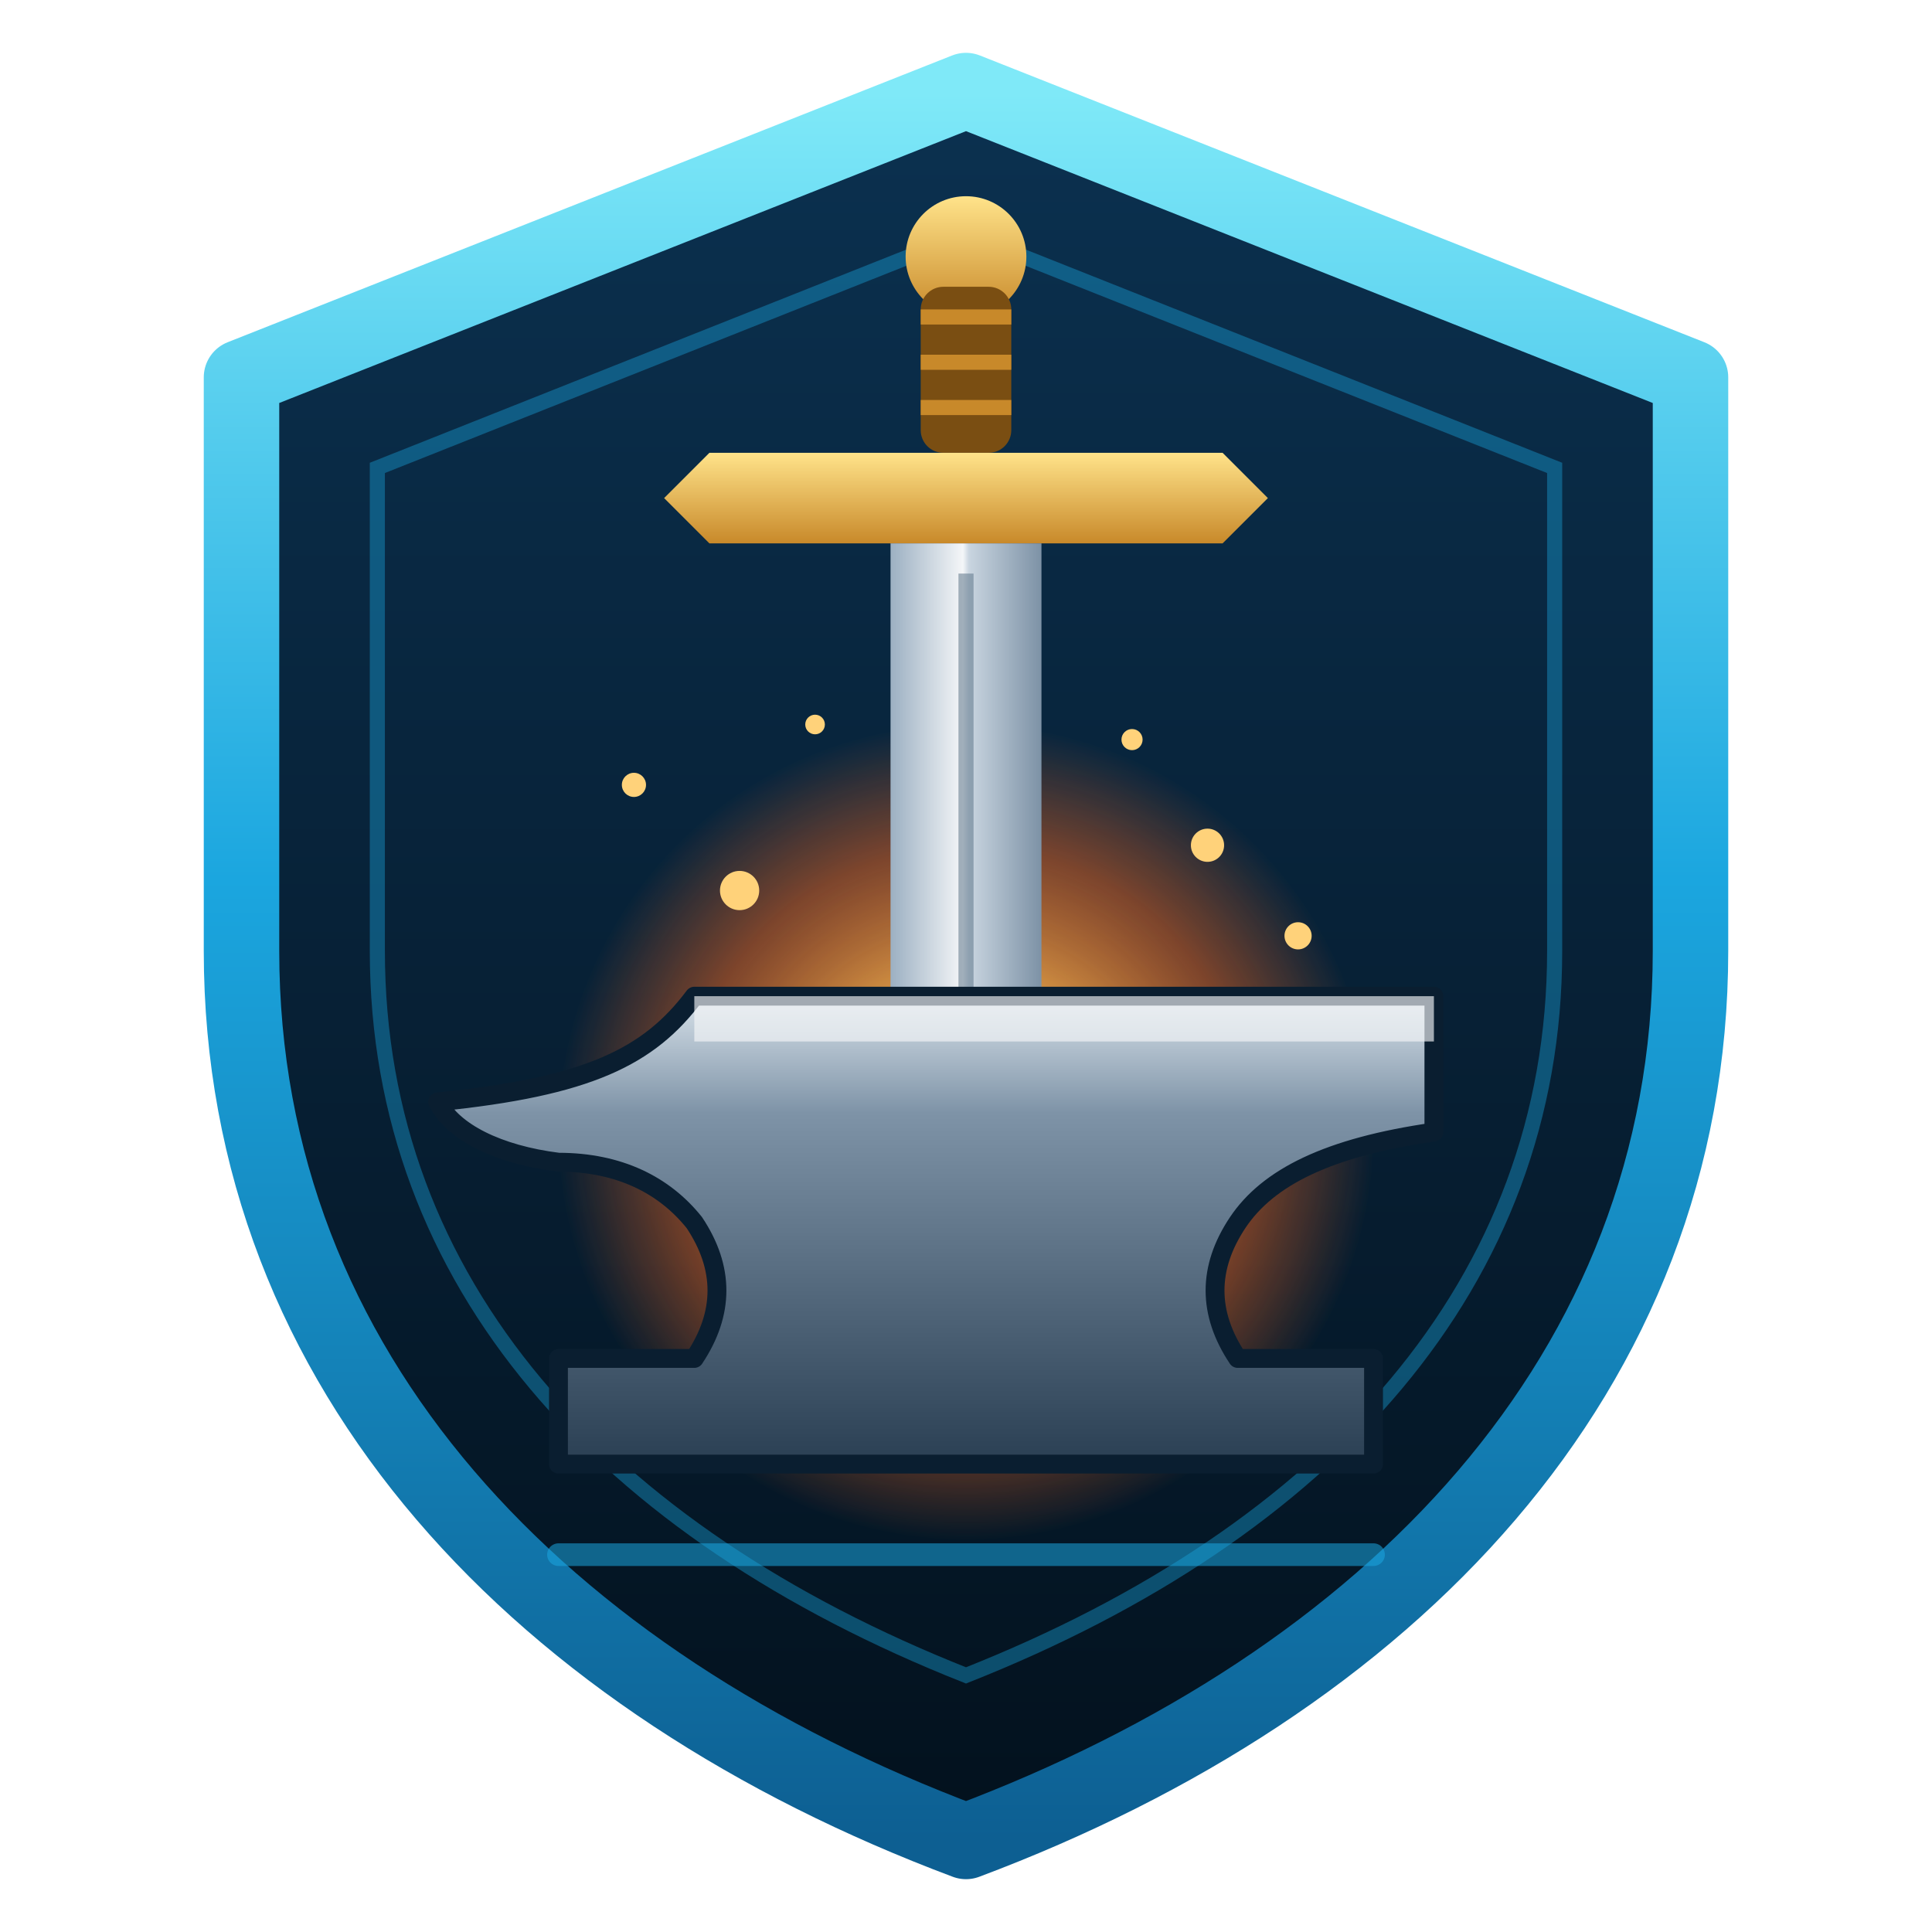
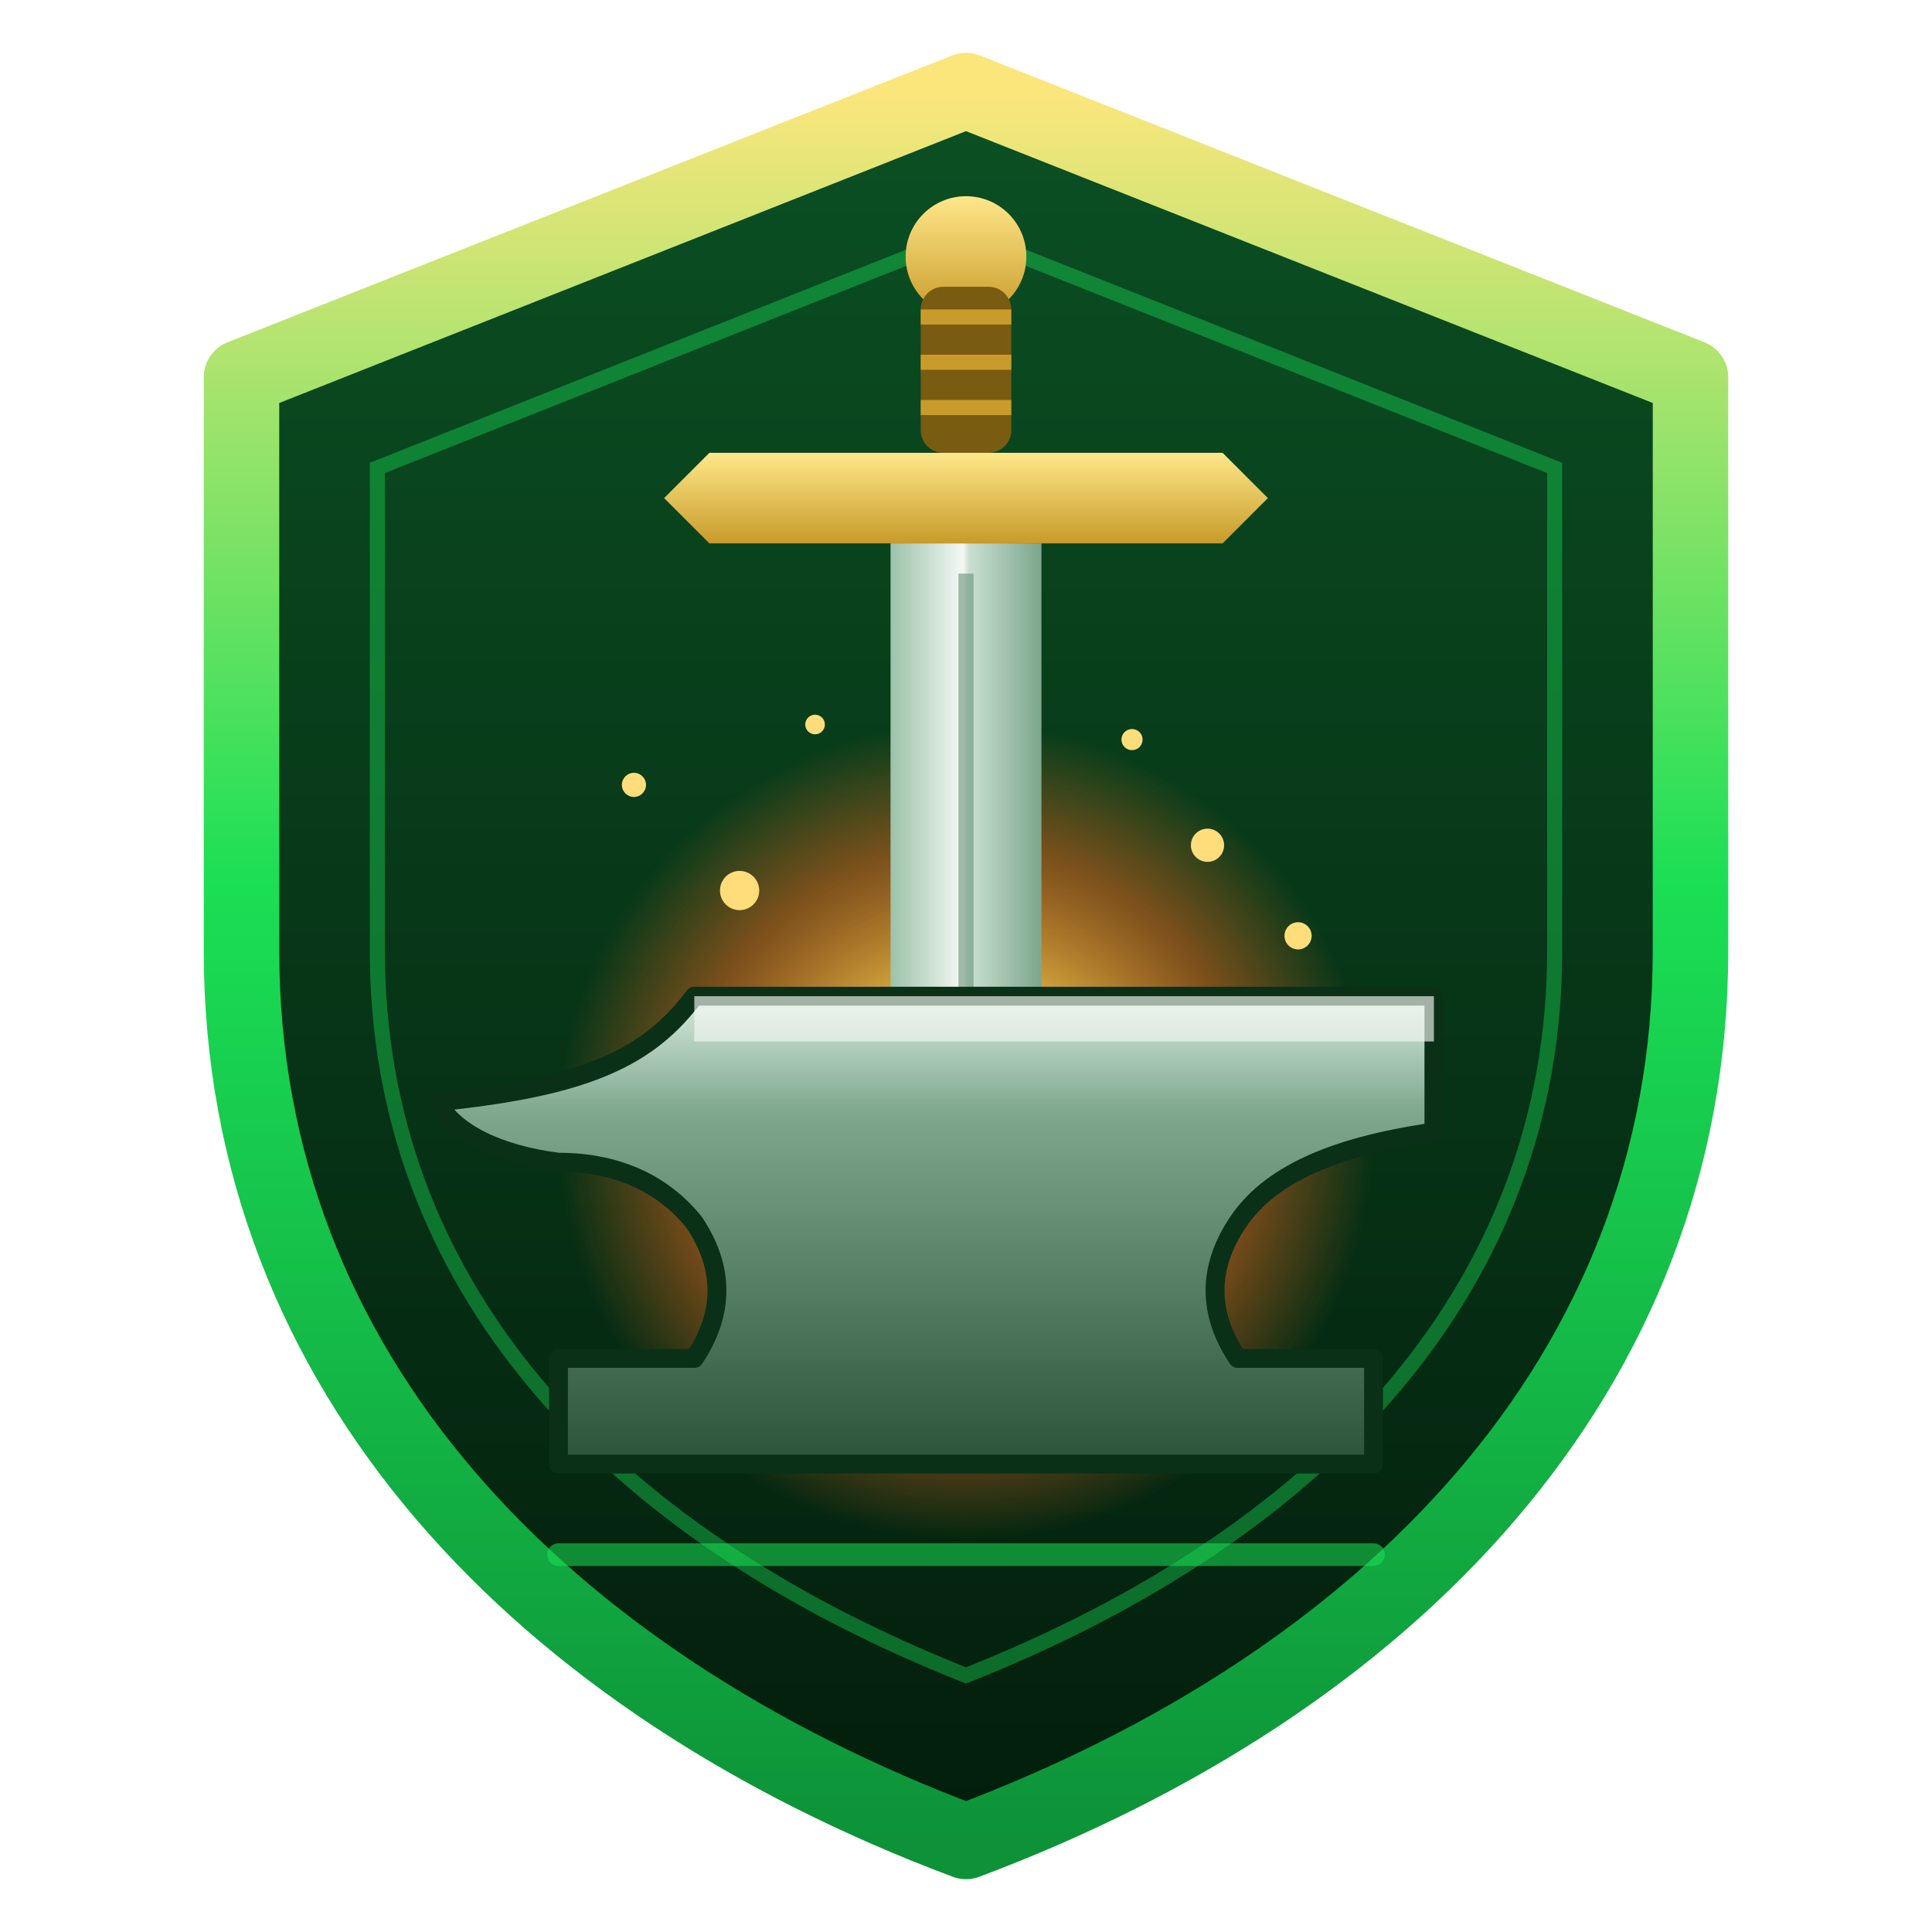
<svg xmlns="http://www.w3.org/2000/svg" viewBox="0 0 256 256" width="256" height="256">
  <defs>
    <linearGradient id="rr-rim" x1="0" y1="0" x2="0" y2="1">
-       <stop offset="0" stop-color="#7FE9F8" />
-       <stop offset="0.45" stop-color="#1BA6DF" />
-       <stop offset="1" stop-color="#0D5F92" />
+       <stop offset="0" stop-color="#FBE67C" />
+       <stop offset="0.45" stop-color="#1BDF55" />
+       <stop offset="1" stop-color="#0D9238" />
    </linearGradient>
    <linearGradient id="rr-face" x1="0" y1="0" x2="0" y2="1">
-       <stop offset="0" stop-color="#0B3150" />
-       <stop offset="1" stop-color="#03111D" />
+       <stop offset="0" stop-color="#0B5023" />
+       <stop offset="1" stop-color="#031D0C" />
    </linearGradient>
    <linearGradient id="rr-steel" x1="0" y1="0" x2="1" y2="0">
-       <stop offset="0" stop-color="#9CB0C2" />
-       <stop offset="0.48" stop-color="#F4F6F8" />
-       <stop offset="0.52" stop-color="#C9D5E0" />
-       <stop offset="1" stop-color="#7D92A6" />
+       <stop offset="0" stop-color="#9CC2AA" />
+       <stop offset="0.48" stop-color="#F4F8F5" />
+       <stop offset="0.52" stop-color="#C9E0D1" />
+       <stop offset="1" stop-color="#7DA68C" />
    </linearGradient>
    <linearGradient id="rr-anvil" x1="0" y1="0" x2="0" y2="1">
-       <stop offset="0" stop-color="#D8E2EA" />
-       <stop offset="0.25" stop-color="#7E93A7" />
-       <stop offset="1" stop-color="#2A3F53" />
+       <stop offset="0" stop-color="#D8EADE" />
+       <stop offset="0.25" stop-color="#7EA78D" />
+       <stop offset="1" stop-color="#2A5339" />
    </linearGradient>
    <linearGradient id="rr-hilt" x1="0" y1="0" x2="0" y2="1">
-       <stop offset="0" stop-color="#FFE38A" />
-       <stop offset="1" stop-color="#C8892A" />
+       <stop offset="0" stop-color="#FFE78A" />
+       <stop offset="1" stop-color="#C89B2A" />
    </linearGradient>
    <radialGradient id="rr-ember" cx="0.5" cy="0.5" r="0.5">
-       <stop offset="0" stop-color="#FFF1C2" />
-       <stop offset="0.35" stop-color="#FFB24A" />
+       <stop offset="0" stop-color="#FFF3C2" />
+       <stop offset="0.35" stop-color="#FFC94A" />
      <stop offset="0.7" stop-color="#FF6B1F" stop-opacity="0.55" />
      <stop offset="1" stop-color="#FF6B1F" stop-opacity="0" />
    </radialGradient>
  </defs>
  <path d="M128 12 L224 50 V126 C224 182 184 223 128 244 C72 223 32 182 32 126 V50 Z" fill="url(#rr-face)" stroke="url(#rr-rim)" stroke-width="10" stroke-linejoin="round" />
-   <path d="M128 31 L206 62 V126 C206 170 176 203 128 222 C80 203 50 170 50 126 V62 Z" fill="none" stroke="#1BA6DF" stroke-opacity="0.4" stroke-width="2" />
+   <path d="M128 31 L206 62 V126 C206 170 176 203 128 222 C80 203 50 170 50 126 V62 Z" fill="none" stroke="#1BDF55" stroke-opacity="0.4" stroke-width="2" />
  <circle cx="128" cy="150" r="54" fill="url(#rr-ember)" opacity="0.85" />
  <circle cx="128" cy="34" r="8" fill="url(#rr-hilt)" />
-   <rect x="122" y="38" width="12" height="22" rx="3" fill="#7A4E12" />
-   <path d="M122 42h12M122 48h12M122 54h12" stroke="#C8892A" stroke-width="2" />
+   <rect x="122" y="38" width="12" height="22" rx="3" fill="#7A5B12" />
+   <path d="M122 42h12M122 48h12M122 54h12" stroke="#C89B2A" stroke-width="2" />
  <path d="M94 60 H162 L168 66 L162 72 H94 L88 66 Z" fill="url(#rr-hilt)" />
  <path d="M118 72 H138 V138 L128 156 L118 138 Z" fill="url(#rr-steel)" />
-   <path d="M128 76 V146" stroke="#5E7488" stroke-opacity="0.55" stroke-width="2" />
-   <path d="M58 146 C78 144 86 140 92 132 H190 V150 C176 152 168 156 164 162 C160 168 160 174 164 180 H182 V194 H74 V180 H92 C96 174 96 168 92 162 C88 157 82 154 74 154 C66 153 60 150 58 146 Z" fill="url(#rr-anvil)" stroke="#0A1E30" stroke-width="2.5" stroke-linejoin="round" />
-   <path d="M92 132 H190 V138 H92 Z" fill="#F4F6F8" opacity="0.65" />
-   <g fill="#FFD27A">
+   <path d="M128 76 V146" stroke="#5E886D" stroke-opacity="0.55" stroke-width="2" />
+   <path d="M58 146 C78 144 86 140 92 132 H190 V150 C176 152 168 156 164 162 C160 168 160 174 164 180 H182 V194 H74 V180 H92 C96 174 96 168 92 162 C88 157 82 154 74 154 C66 153 60 150 58 146 Z" fill="url(#rr-anvil)" stroke="#0A3018" stroke-width="2.5" stroke-linejoin="round" />
+   <path d="M92 132 H190 V138 H92 Z" fill="#F4F8F5" opacity="0.65" />
+   <g fill="#FFDD7A">
    <circle cx="98" cy="118" r="2.6" />
    <circle cx="160" cy="112" r="2.2" />
    <circle cx="172" cy="124" r="1.8" />
    <circle cx="84" cy="104" r="1.6" />
    <circle cx="150" cy="98" r="1.4" />
    <circle cx="108" cy="96" r="1.3" />
  </g>
-   <path d="M74 206 H182" stroke="#1BA6DF" stroke-opacity="0.55" stroke-width="3" stroke-linecap="round" />
+   <path d="M74 206 H182" stroke="#1BDF55" stroke-opacity="0.55" stroke-width="3" stroke-linecap="round" />
</svg>
